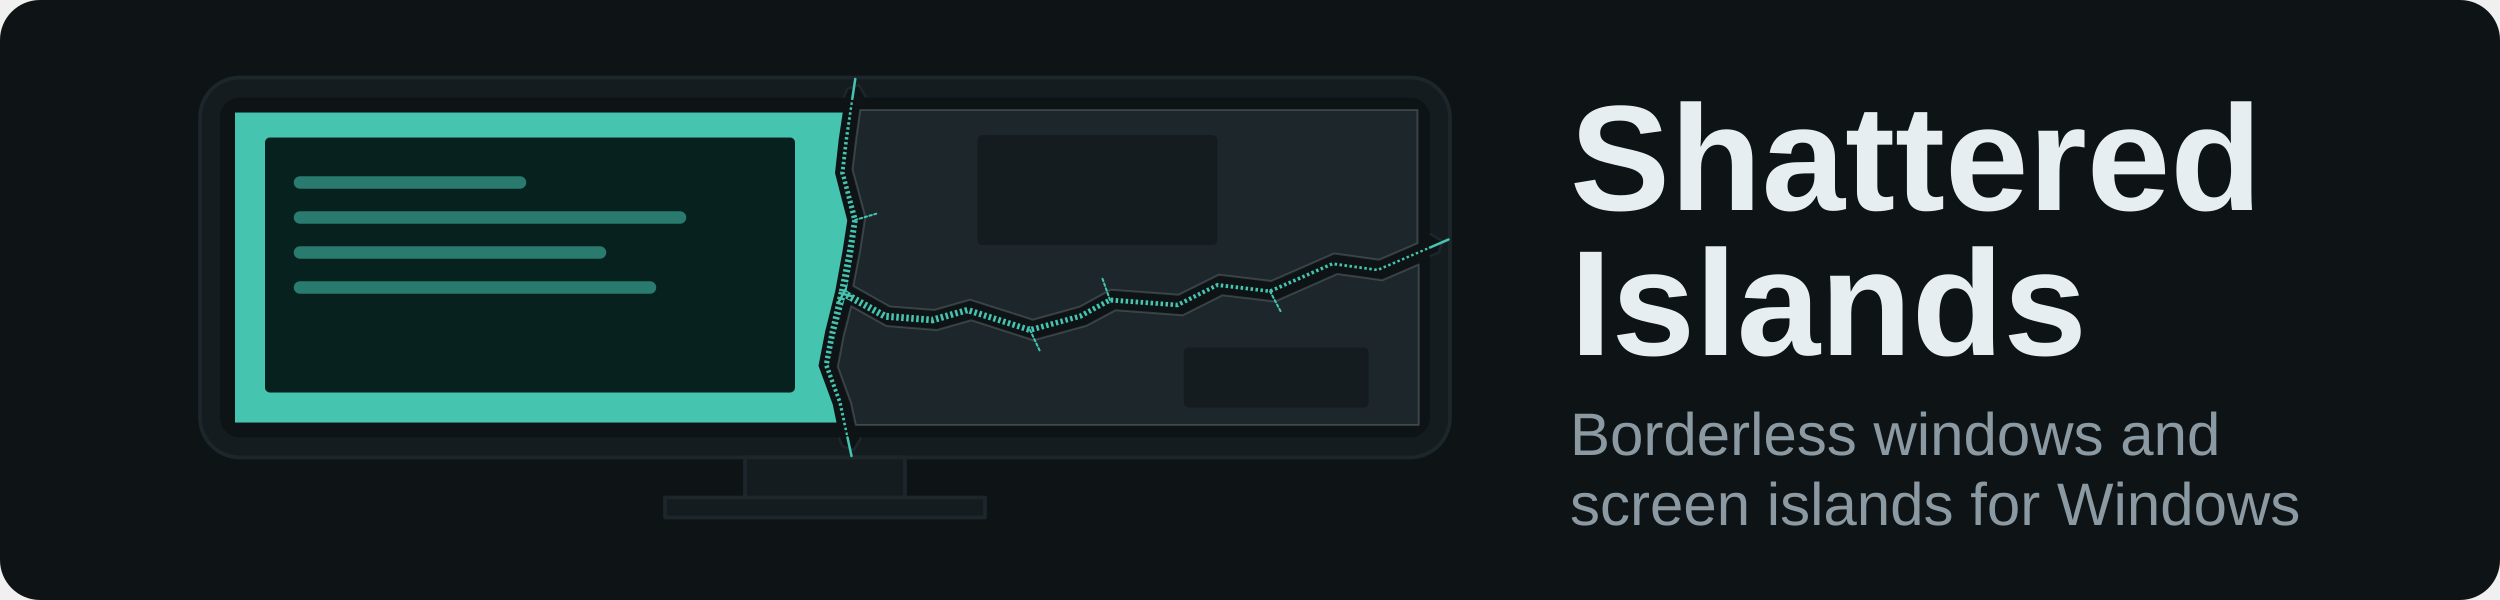
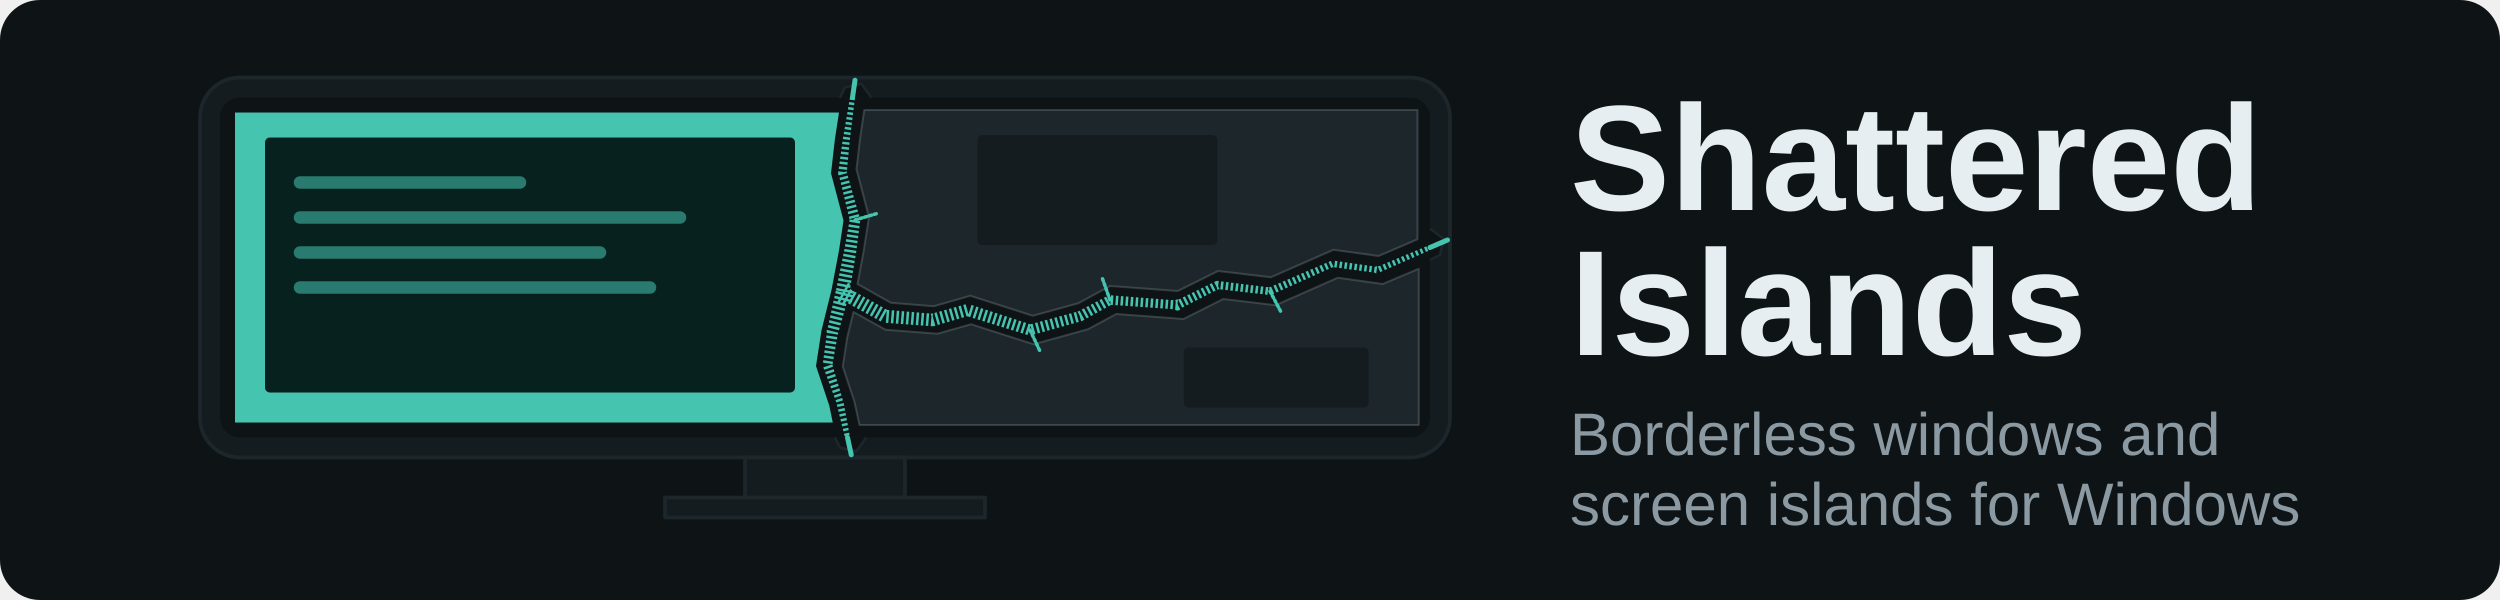
<svg xmlns="http://www.w3.org/2000/svg" width="1000" height="240" viewBox="0 0 1000 240" role="img" aria-labelledby="t d">
  <style>
.f{font-family:'Segoe UI Variable Display','Segoe UI',system-ui,-apple-system,BlinkMacSystemFont,'Helvetica Neue',Arial,sans-serif}
.m1,.m2,.m3,.o{stroke-dasharray:1;stroke-dashoffset:0}
.m1{animation:draw .45s ease-in}
.m2{animation:draw .8s ease-out .45s}
.m3{animation:draw .4s ease-out .45s}
.o{animation:draw .25s ease-out 1.1s}
.k{animation:in .25s ease-out 1.2s}
.i1{animation:in .5s ease-out 1.3s}
.w1{animation:in .5s ease-out 1.5s}
.i2{animation:in .5s ease-out 1.55s}
.i3{animation:in .5s ease-out 1.75s}
.g2{animation:in .4s ease-out 1.8s}
.g3{animation:in .4s ease-out 2s}
.m1,.m2,.m3,.o,.k,.i1,.w1,.i2,.i3,.g2,.g3{animation-fill-mode:backwards}
@keyframes draw{from{stroke-dashoffset:1}}
@keyframes in{from{opacity:0}}
@media (prefers-reduced-motion:reduce){.m1,.m2,.m3,.o,.k,.i1,.w1,.i2,.i3,.g2,.g3{animation:none}}
</style>
  <rect width="1000" height="240" rx="16" fill="#0E1316" />
  <g transform="translate(40 -5)">
    <mask id="cm" maskUnits="userSpaceOnUse" x="0" y="0" width="600" height="240">
      <g fill="none" stroke="#fff" stroke-width="9" stroke-linejoin="round">
        <path pathLength="1" class="m1" d="M301 44L298.5 61L297 74L302 93L300 106L297 122" />
        <path pathLength="1" class="m2" d="M297 122L314 131.5L333 133L347 129L372 137L392 131.5L404 125L431 127L447 119L468 121.5L493 110.5L511 113L532 104" />
-         <path pathLength="1" class="m3" d="M297 122L293 138L290.5 151L296 166L299 180" />
+         <path pathLength="1" class="m3" d="M297 122L293 138L291 151L296 166L299 180" />
      </g>
    </mask>
    <rect x="40" y="36" width="500" height="152" rx="16" fill="#151C20" stroke="#1C262B" stroke-width="1.5" />
    <rect x="48" y="44" width="484" height="136" rx="8" fill="#0E1316" />
    <path d="M258 188h64v16h-64zM226 204h128v8H226z" fill="#151C20" stroke="#1C262B" stroke-width="1.5" stroke-linejoin="round" />
    <g class="k">
-       <path d="M297.5 44L299 40.5L303.5 39L306.5 44M532 107.5L535.5 106L537 101.5L532 98.5M295.5 180L297 183.5L301.5 185L304.5 180" fill="#0E1316" stroke="#1C262B" stroke-width="1" stroke-linejoin="round" />
-       <path d="M301 44L302.1 36.6M532 104L539.4 100.8M299 180L300.6 187.4" fill="none" stroke="#45C4B0" stroke-width="1" stroke-linecap="round" />
+       <path d="M296 44L298 40L304.5 38.5L308.5 44M532 109L536 107L537.5 100.5L532 96.5M294 180L296 184L302.5 185.5L306.5 180" fill="#0E1316" stroke="#1C262B" stroke-width="1" stroke-linejoin="round" />
+       <path d="M301 44L302 37.1M532 104L539 101M299 180L300.5 186.9" fill="none" stroke="#45C4B0" stroke-width="2" stroke-linecap="round" />
    </g>
-     <polygon class="i1" points="54,50 297.1,50 295.5,60.6 294,74.2 298.9,93.2 297,105.5 294.1,121.4 290.1,137.4 287.4,151.3 293.1,166.8 294.6,174 54,174" fill="#45C4B0" />
+     <polygon class="i1" points="54,50 295.6,50 294,60.4 292.4,74.3 297.4,93.2 295.6,105.2 292.6,121 288.6,137.1 286.4,151.4 291.7,167.2 293.1,174 54,174" fill="#45C4B0" />
    <g class="w1">
      <rect x="66" y="60" width="212" height="102" rx="2" fill="#07211E" />
      <path d="M80 78h88M80 92h152M80 106h120M80 120h140" stroke="#45C4B0" stroke-width="5" stroke-linecap="round" opacity=".55" />
    </g>
    <g fill="#1C262B" stroke="#8B9AA2" stroke-opacity=".3" stroke-width=".8" stroke-linejoin="round">
-       <polygon class="i2" points="527,49 527,102.3 511.6,108.9 493.6,106.4 468.5,117.4 447.5,114.9 431.4,122.9 404.3,120.9 391.9,127.7 373.1,132.9 348,124.9 333.7,129 315.9,127.6 301.3,119.4 304,105.5 306.1,91.8 301,72.8 302.5,60.4 304.1,49" />
-       <polygon class="i3" points="300.5,127.5 314.6,135.4 334.8,137 348.5,133.1 373.4,141.1 394.6,135.3 406.2,129.1 433.1,131.1 449,123.1 470,125.6 494.9,114.6 512.9,117.1 527.5,110.8 527.5,175 302.3,175 300.4,166.2 295.1,151.7 297.4,139.6" />
+       <polygon class="i2" points="527,49 527,100.7 511.4,107.4 493.4,104.9 468.3,115.9 447.2,113.4 431.1,121.4 404,119.4 391.3,126.3 373.1,131.3 348.1,123.3 333.5,127.5 316.3,126.1 303,118.6 305.4,105.8 307.6,91.8 302.6,72.7 304,60.6 305.7,49" />
+       <polygon class="i3" points="301.4,129.8 314.2,136.9 335,138.5 348.4,134.7 373.4,142.7 395.2,136.7 406.5,130.6 433.4,132.6 449.3,124.6 470.2,127.1 495.1,116.1 513.1,118.6 527.5,112.5 527.5,175 303.8,175 301.8,165.8 297.1,151.6 298.9,139.9" />
    </g>
    <g fill="#151C20">
      <rect class="g2" x="351" y="59" width="96" height="44" rx="2" />
      <rect class="g3" x="433.5" y="144" width="74" height="24" rx="2" />
    </g>
-     <path mask="url(#cm)" d="M300.6 43.9L297.8 60.9L299.2 61.1L301.4 44.1zM297.8 60.9L296.2 73.9L297.8 74.1L299.2 61.1zM296.2 74.2L300.9 93.3L303.1 92.7L297.8 73.8zM300.9 92.8L298.7 105.8L301.3 106.2L303.1 93.2zM298.7 105.8L295.5 121.7L298.5 122.3L301.3 106.2zM297.8 61a0.7 0.7 0 1 0 1.4 0a0.7 0.7 0 1 0 -1.4 0M296.1 74a0.9 0.9 0 1 0 1.7 0a0.9 0.9 0 1 0 -1.7 0M300.9 93a1.1 1.1 0 1 0 2.2 0a1.1 1.1 0 1 0 -2.2 0M298.7 106a1.3 1.3 0 1 0 2.6 0a1.3 1.3 0 1 0 -2.6 0M296.3 123.3L313.3 132.7L314.7 130.3L297.7 120.7zM313.9 132.9L332.9 134.3L333.1 131.7L314.1 130.1zM333.4 134.3L347.4 130.2L346.6 127.8L332.6 131.7zM346.6 130.2L371.6 138.1L372.4 135.9L347.4 127.8zM372.3 138.1L392.3 132.5L391.7 130.5L371.7 135.9zM392.5 132.4L404.5 125.9L403.5 124.1L391.5 130.6zM403.9 126L430.9 127.9L431.1 126.1L404.1 124zM431.4 127.8L447.4 119.7L446.6 118.3L430.6 126.2zM446.9 119.8L467.9 122.2L468.1 120.8L447.1 118.2zM468.3 122.2L493.3 111.1L492.7 109.9L467.7 120.8zM492.9 111.1L510.9 113.5L511.1 112.5L493.1 109.9zM511.2 113.5L532.2 104.4L531.8 103.6L510.8 112.5zM312.6 131.5a1.4 1.4 0 1 0 2.8 0a1.4 1.4 0 1 0 -2.8 0M331.7 133a1.3 1.3 0 1 0 2.7 0a1.3 1.3 0 1 0 -2.7 0M345.7 129a1.3 1.3 0 1 0 2.6 0a1.3 1.3 0 1 0 -2.6 0M370.8 137a1.2 1.2 0 1 0 2.3 0a1.2 1.2 0 1 0 -2.3 0M390.9 131.5a1.1 1.1 0 1 0 2.2 0a1.1 1.1 0 1 0 -2.2 0M403 125a1 1 0 1 0 2 0a1 1 0 1 0 -2 0M430.1 127a0.9 0.9 0 1 0 1.8 0a0.9 0.9 0 1 0 -1.8 0M446.2 119a0.8 0.8 0 1 0 1.7 0a0.8 0.8 0 1 0 -1.7 0M467.3 121.5a0.7 0.7 0 1 0 1.5 0a0.7 0.7 0 1 0 -1.5 0M492.4 110.5a0.6 0.6 0 1 0 1.2 0a0.6 0.6 0 1 0 -1.2 0M510.5 113a0.5 0.5 0 1 0 1.1 0a0.5 0.5 0 1 0 -1.1 0M295.5 121.6L291.8 137.7L294.2 138.3L298.5 122.4zM291.8 137.8L289.5 150.8L291.5 151.2L294.2 138.2zM289.6 151.3L295.3 166.2L296.7 165.8L291.4 150.7zM295.3 166.1L298.6 180.1L299.4 179.9L296.7 165.9zM291.8 138a1.2 1.2 0 1 0 2.4 0a1.2 1.2 0 1 0 -2.4 0M289.5 151a1 1 0 1 0 2 0a1 1 0 1 0 -2 0M295.3 166a0.7 0.7 0 1 0 1.4 0a0.7 0.7 0 1 0 -1.4 0" fill="#45C4B0" />
-     <g fill="none" stroke="#45C4B0" stroke-width=".8" stroke-linecap="round">
+     <path mask="url(#cm)" d="M300 43.9L297.1 60.8L299.9 61.2L302 44.1zM297.1 60.8L295.3 73.8L298.7 74.2L299.9 61.2zM295.4 74.4L300 93.5L304 92.5L298.6 73.6zM299.9 92.7L297.6 105.6L302.4 106.4L304.1 93.3zM297.6 105.6L294.3 121.5L299.7 122.5L302.4 106.4zM297.1 61a1.4 1.4 0 1 0 2.8 0a1.4 1.4 0 1 0 -2.8 0M295.3 74a1.7 1.7 0 1 0 3.3 0a1.7 1.7 0 1 0 -3.3 0M299.9 93a2.1 2.1 0 1 0 4.2 0a2.1 2.1 0 1 0 -4.2 0M297.6 106a2.4 2.4 0 1 0 4.8 0a2.4 2.4 0 1 0 -4.8 0M295.7 124.4L312.7 133.8L315.3 129.2L298.3 119.6zM313.8 134.1L332.8 135.5L333.2 130.5L314.2 128.9zM333.7 135.4L347.7 131.3L346.3 126.7L332.3 130.6zM346.3 131.3L371.3 139.1L372.7 134.9L347.7 126.7zM372.6 139.1L392.5 133.5L391.5 129.5L371.4 134.9zM393 133.3L404.9 126.7L403.1 123.3L391 129.7zM403.9 126.9L430.9 128.8L431.1 125.2L404.1 123.1zM431.8 128.6L447.7 120.5L446.3 117.5L430.2 125.4zM446.8 120.6L467.8 123L468.2 120L447.2 117.4zM468.6 122.9L493.5 111.7L492.5 109.3L467.4 120.1zM492.8 111.8L510.8 114.2L511.2 111.8L493.2 109.2zM511.5 114.1L532.4 104.9L531.6 103.1L510.5 111.9zM311.4 131.5a2.6 2.6 0 1 0 5.2 0a2.6 2.6 0 1 0 -5.2 0M330.5 133a2.5 2.5 0 1 0 5 0a2.5 2.5 0 1 0 -5 0M344.6 129a2.4 2.4 0 1 0 4.8 0a2.4 2.4 0 1 0 -4.8 0M369.8 137a2.2 2.2 0 1 0 4.4 0a2.2 2.2 0 1 0 -4.4 0M390 131.5a2 2 0 1 0 4.1 0a2 2 0 1 0 -4.1 0M402.1 125a1.9 1.9 0 1 0 3.9 0a1.9 1.9 0 1 0 -3.9 0M429.2 127a1.8 1.8 0 1 0 3.5 0a1.8 1.8 0 1 0 -3.5 0M445.4 119a1.6 1.6 0 1 0 3.3 0a1.6 1.6 0 1 0 -3.3 0M466.5 121.5a1.5 1.5 0 1 0 3 0a1.5 1.5 0 1 0 -3 0M491.7 110.5a1.3 1.3 0 1 0 2.6 0a1.3 1.3 0 1 0 -2.6 0M509.8 113a1.2 1.2 0 1 0 2.3 0a1.2 1.2 0 1 0 -2.3 0M294.3 121.3L290.8 137.5L295.2 138.5L299.7 122.7zM290.8 137.7L289.1 150.7L292.9 151.3L295.2 138.3zM289.2 151.6L294.7 166.4L297.3 165.6L292.8 150.4zM294.6 166.3L298 180.2L300 179.8L297.4 165.7zM290.7 138a2.3 2.3 0 1 0 4.5 0a2.3 2.3 0 1 0 -4.5 0M289.1 151a1.9 1.9 0 1 0 3.8 0a1.9 1.9 0 1 0 -3.8 0M294.6 166a1.4 1.4 0 1 0 2.8 0a1.4 1.4 0 1 0 -2.8 0" fill="#45C4B0" />
+     <g fill="none" stroke="#45C4B0" stroke-width="1.4" stroke-linecap="round">
      <path pathLength="1" class="o" d="M302 93L310.5 90.5" />
      <path pathLength="1" class="o" d="M372 137L376 145.5" />
      <path pathLength="1" class="o" d="M404 125L401 116.5" />
      <path pathLength="1" class="o" d="M468 121.5L472.5 130" />
    </g>
  </g>
  <g class="f" text-rendering="geometricPrecision">
    <text x="628" y="84" font-size="60" font-weight="700" fill="#E7EEF1">Shattered</text>
    <text x="628" y="142" font-size="60" font-weight="700" fill="#E7EEF1">Islands</text>
    <text x="628" y="182" font-size="24" fill="#8B9AA2">Borderless windows and</text>
    <text x="628" y="210" font-size="24" fill="#8B9AA2">screen islands for Windows</text>
  </g>
</svg>
